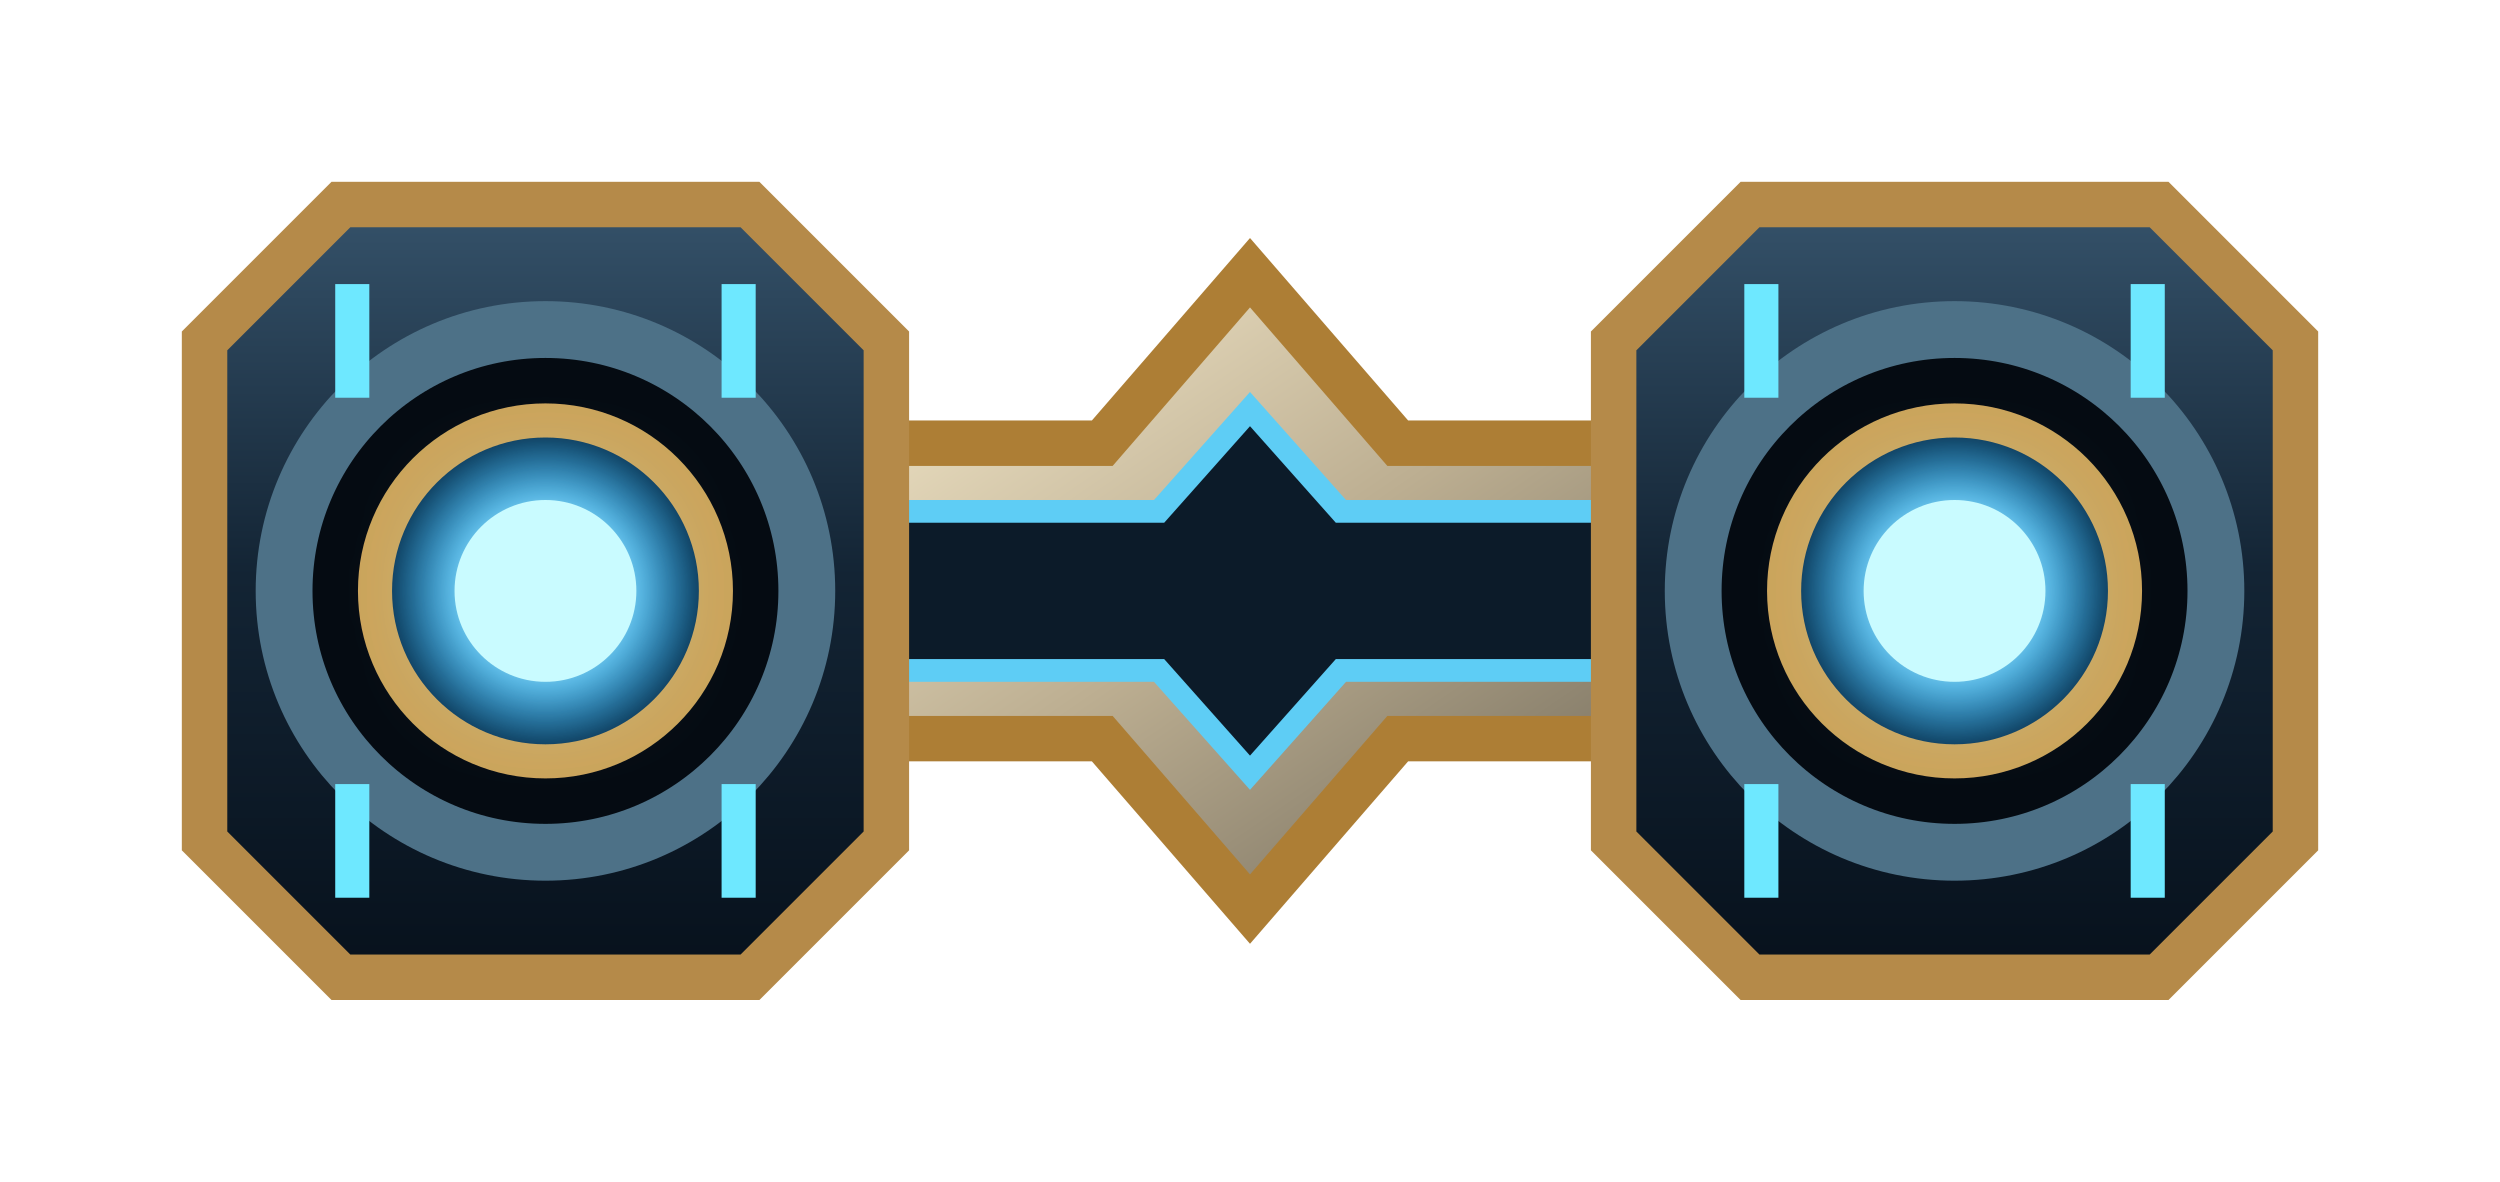
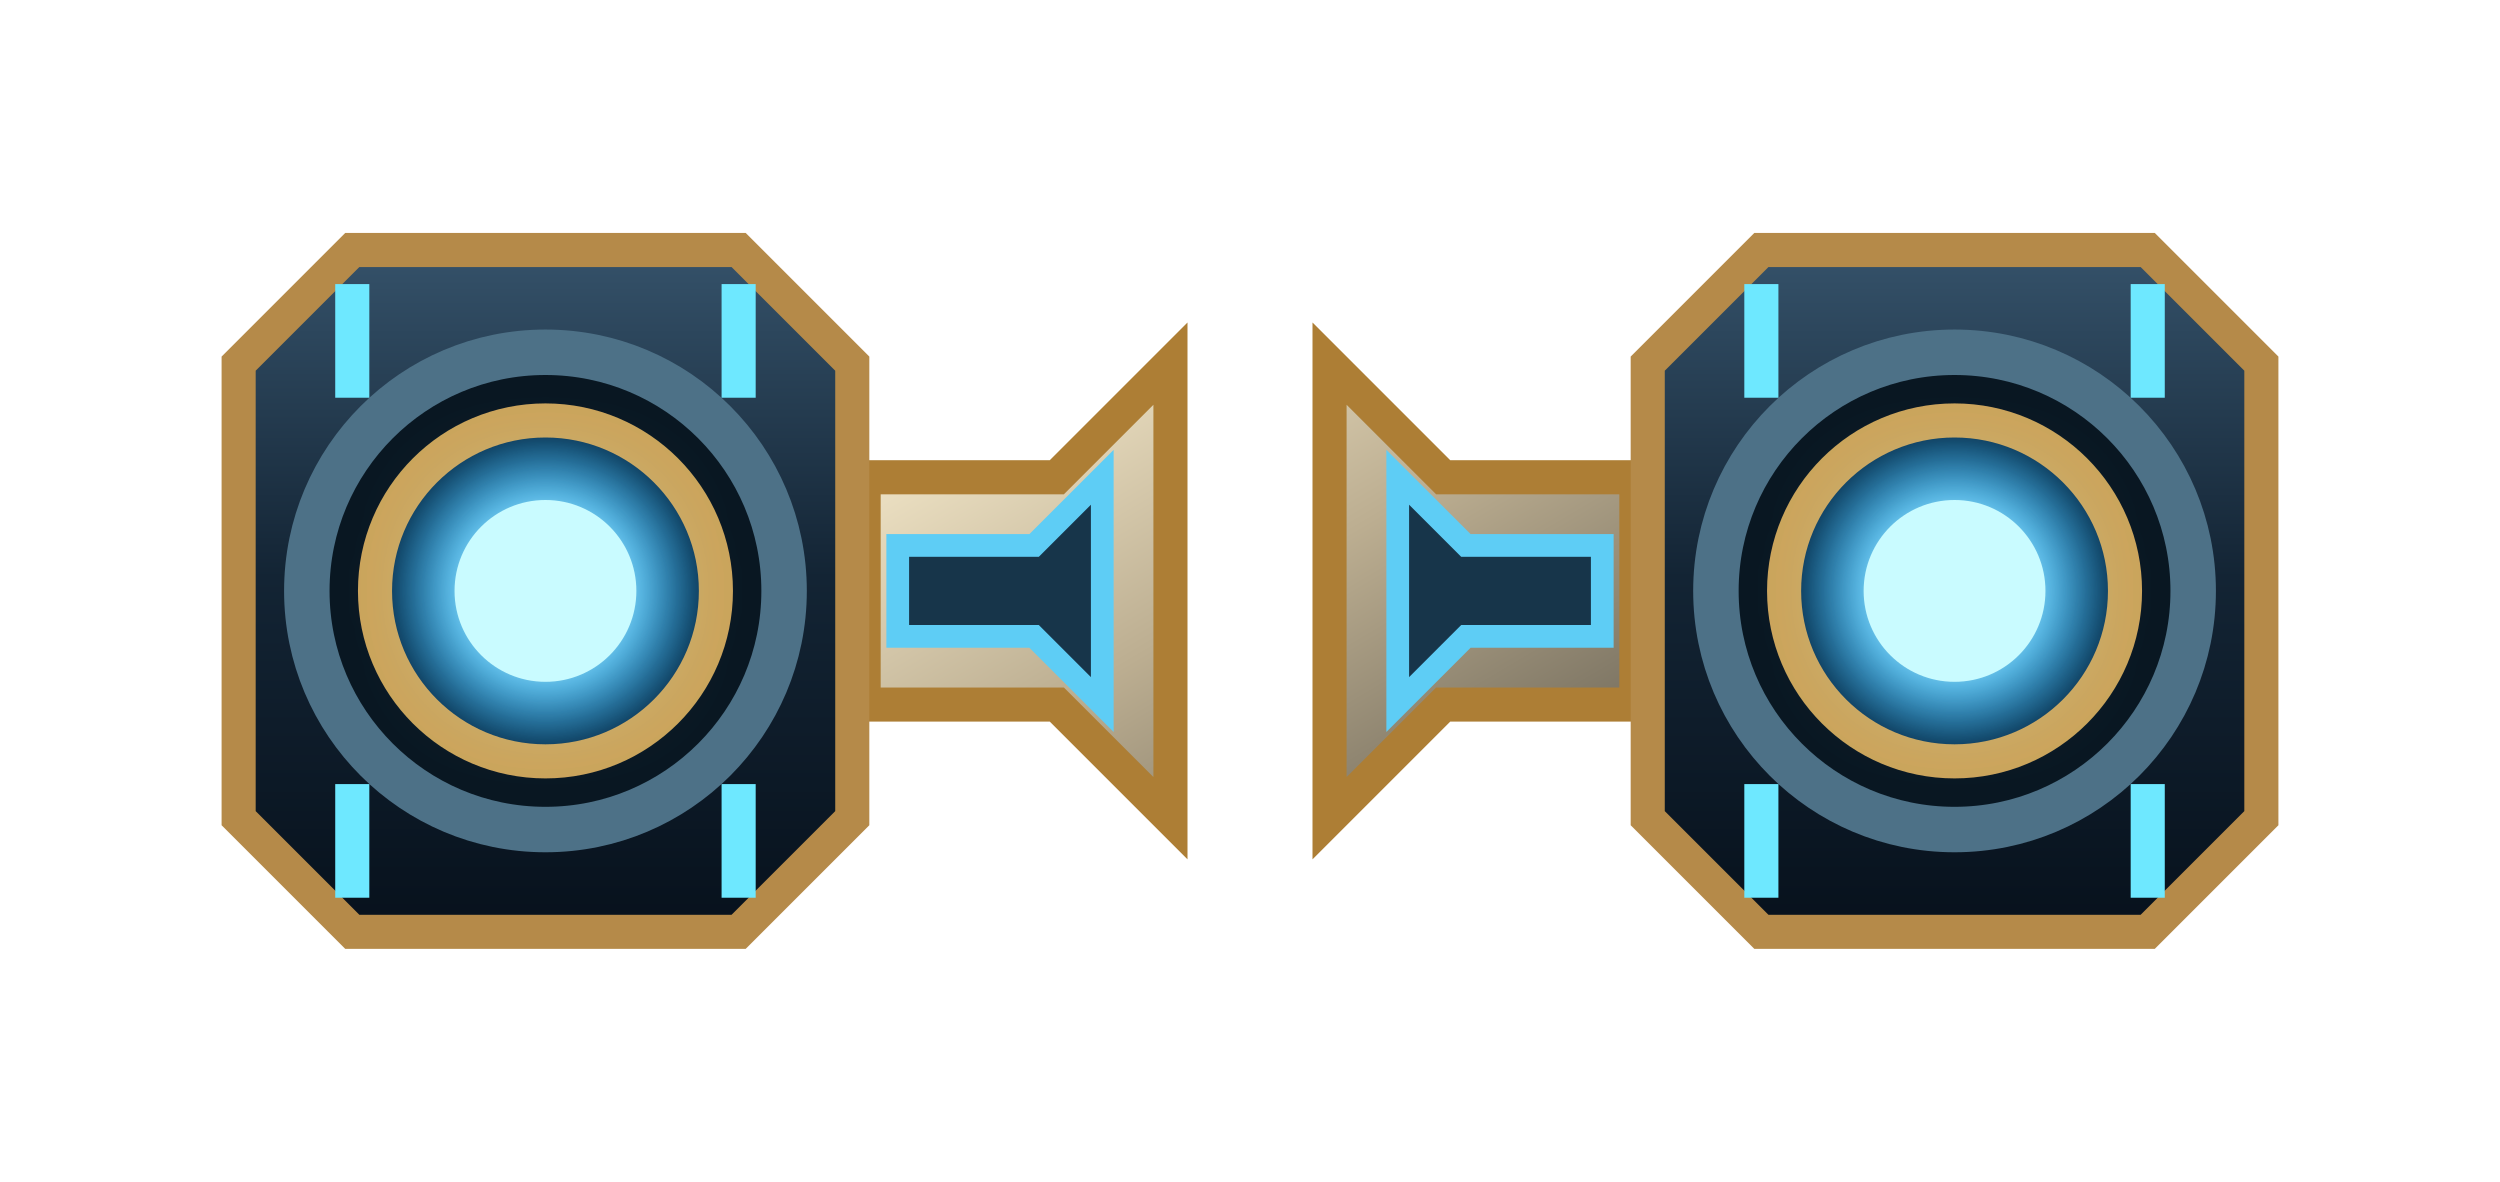
<svg xmlns="http://www.w3.org/2000/svg" viewBox="0 0 220 104" role="img" aria-label="Aegis shield emitter module">
  <defs>
    <linearGradient id="armor" x1="0" y1="0" x2="0" y2="1">
      <stop offset="0" stop-color="#35526a" />
      <stop offset="0.48" stop-color="#132434" />
      <stop offset="1" stop-color="#07111c" />
    </linearGradient>
    <linearGradient id="ivory" x1="0" y1="0" x2="1" y2="1">
      <stop offset="0" stop-color="#fff4d6" />
      <stop offset="0.5" stop-color="#bcae91" />
      <stop offset="1" stop-color="#655f52" />
    </linearGradient>
    <radialGradient id="core">
      <stop offset="0" stop-color="#efffff" />
      <stop offset="0.22" stop-color="#8cecff" />
      <stop offset="0.55" stop-color="#168ed2" />
      <stop offset="1" stop-color="#04233d" />
    </radialGradient>
    <filter id="glow" x="-80%" y="-80%" width="260%" height="260%">
      <feGaussianBlur stdDeviation="4" result="blur" />
      <feMerge>
        <feMergeNode in="blur" />
        <feMergeNode in="SourceGraphic" />
      </feMerge>
    </filter>
  </defs>
-   <path d="M69 39h28l13-15 13 15h28v26h-28l-13 15-13-15H69z" fill="url(#ivory)" stroke="#ad7e35" stroke-width="4" />
-   <path d="M78 45h24l8-9 8 9h24v14h-24l-8 9-8-9H78z" fill="#0c1b29" stroke="#5ecdf5" stroke-width="2" />
+   <path d="M76 42h17l10-10v40L93 62H76zM144 42h-17l-10-10v40l10-10h17z" fill="url(#ivory)" stroke="#ad7e35" stroke-width="3" />
+   <path d="M79 48h12l6-6v20l-6-6H79zM141 48h-12l-6-6v20l6-6h12z" fill="#17354a" stroke="#5ecdf5" stroke-width="2" />
  <g transform="translate(48 52)">
-     <path d="M-30-22-18-34h36l12 12v44L18 34h-36L-30 22z" fill="url(#armor)" stroke="#b58a49" stroke-width="4" />
-     <circle r="23" fill="#050b12" stroke="#4d7187" stroke-width="5" />
+     <path d="M-27-20-17-30h34l10 10v40L17 30h-34L-27 20z" fill="url(#armor)" stroke="#b58a49" stroke-width="3" />
+     <circle r="21" fill="#091722" stroke="#4d7187" stroke-width="4" />
    <circle r="15" fill="url(#core)" stroke="#cba45b" stroke-width="3" />
    <circle r="8" fill="#c9fbff" filter="url(#glow)" />
    <path d="M-17-27v10M17-27v10M-17 27V17M17 27V17" stroke="#6ee8ff" stroke-width="3" />
  </g>
  <g transform="translate(172 52)">
-     <path d="M-30-22-18-34h36l12 12v44L18 34h-36L-30 22z" fill="url(#armor)" stroke="#b58a49" stroke-width="4" />
-     <circle r="23" fill="#050b12" stroke="#4d7187" stroke-width="5" />
+     <path d="M-27-20-17-30h34l10 10v40L17 30h-34L-27 20z" fill="url(#armor)" stroke="#b58a49" stroke-width="3" />
+     <circle r="21" fill="#091722" stroke="#4d7187" stroke-width="4" />
    <circle r="15" fill="url(#core)" stroke="#cba45b" stroke-width="3" />
    <circle r="8" fill="#c9fbff" filter="url(#glow)" />
    <path d="M-17-27v10M17-27v10M-17 27V17M17 27V17" stroke="#6ee8ff" stroke-width="3" />
  </g>
</svg>
